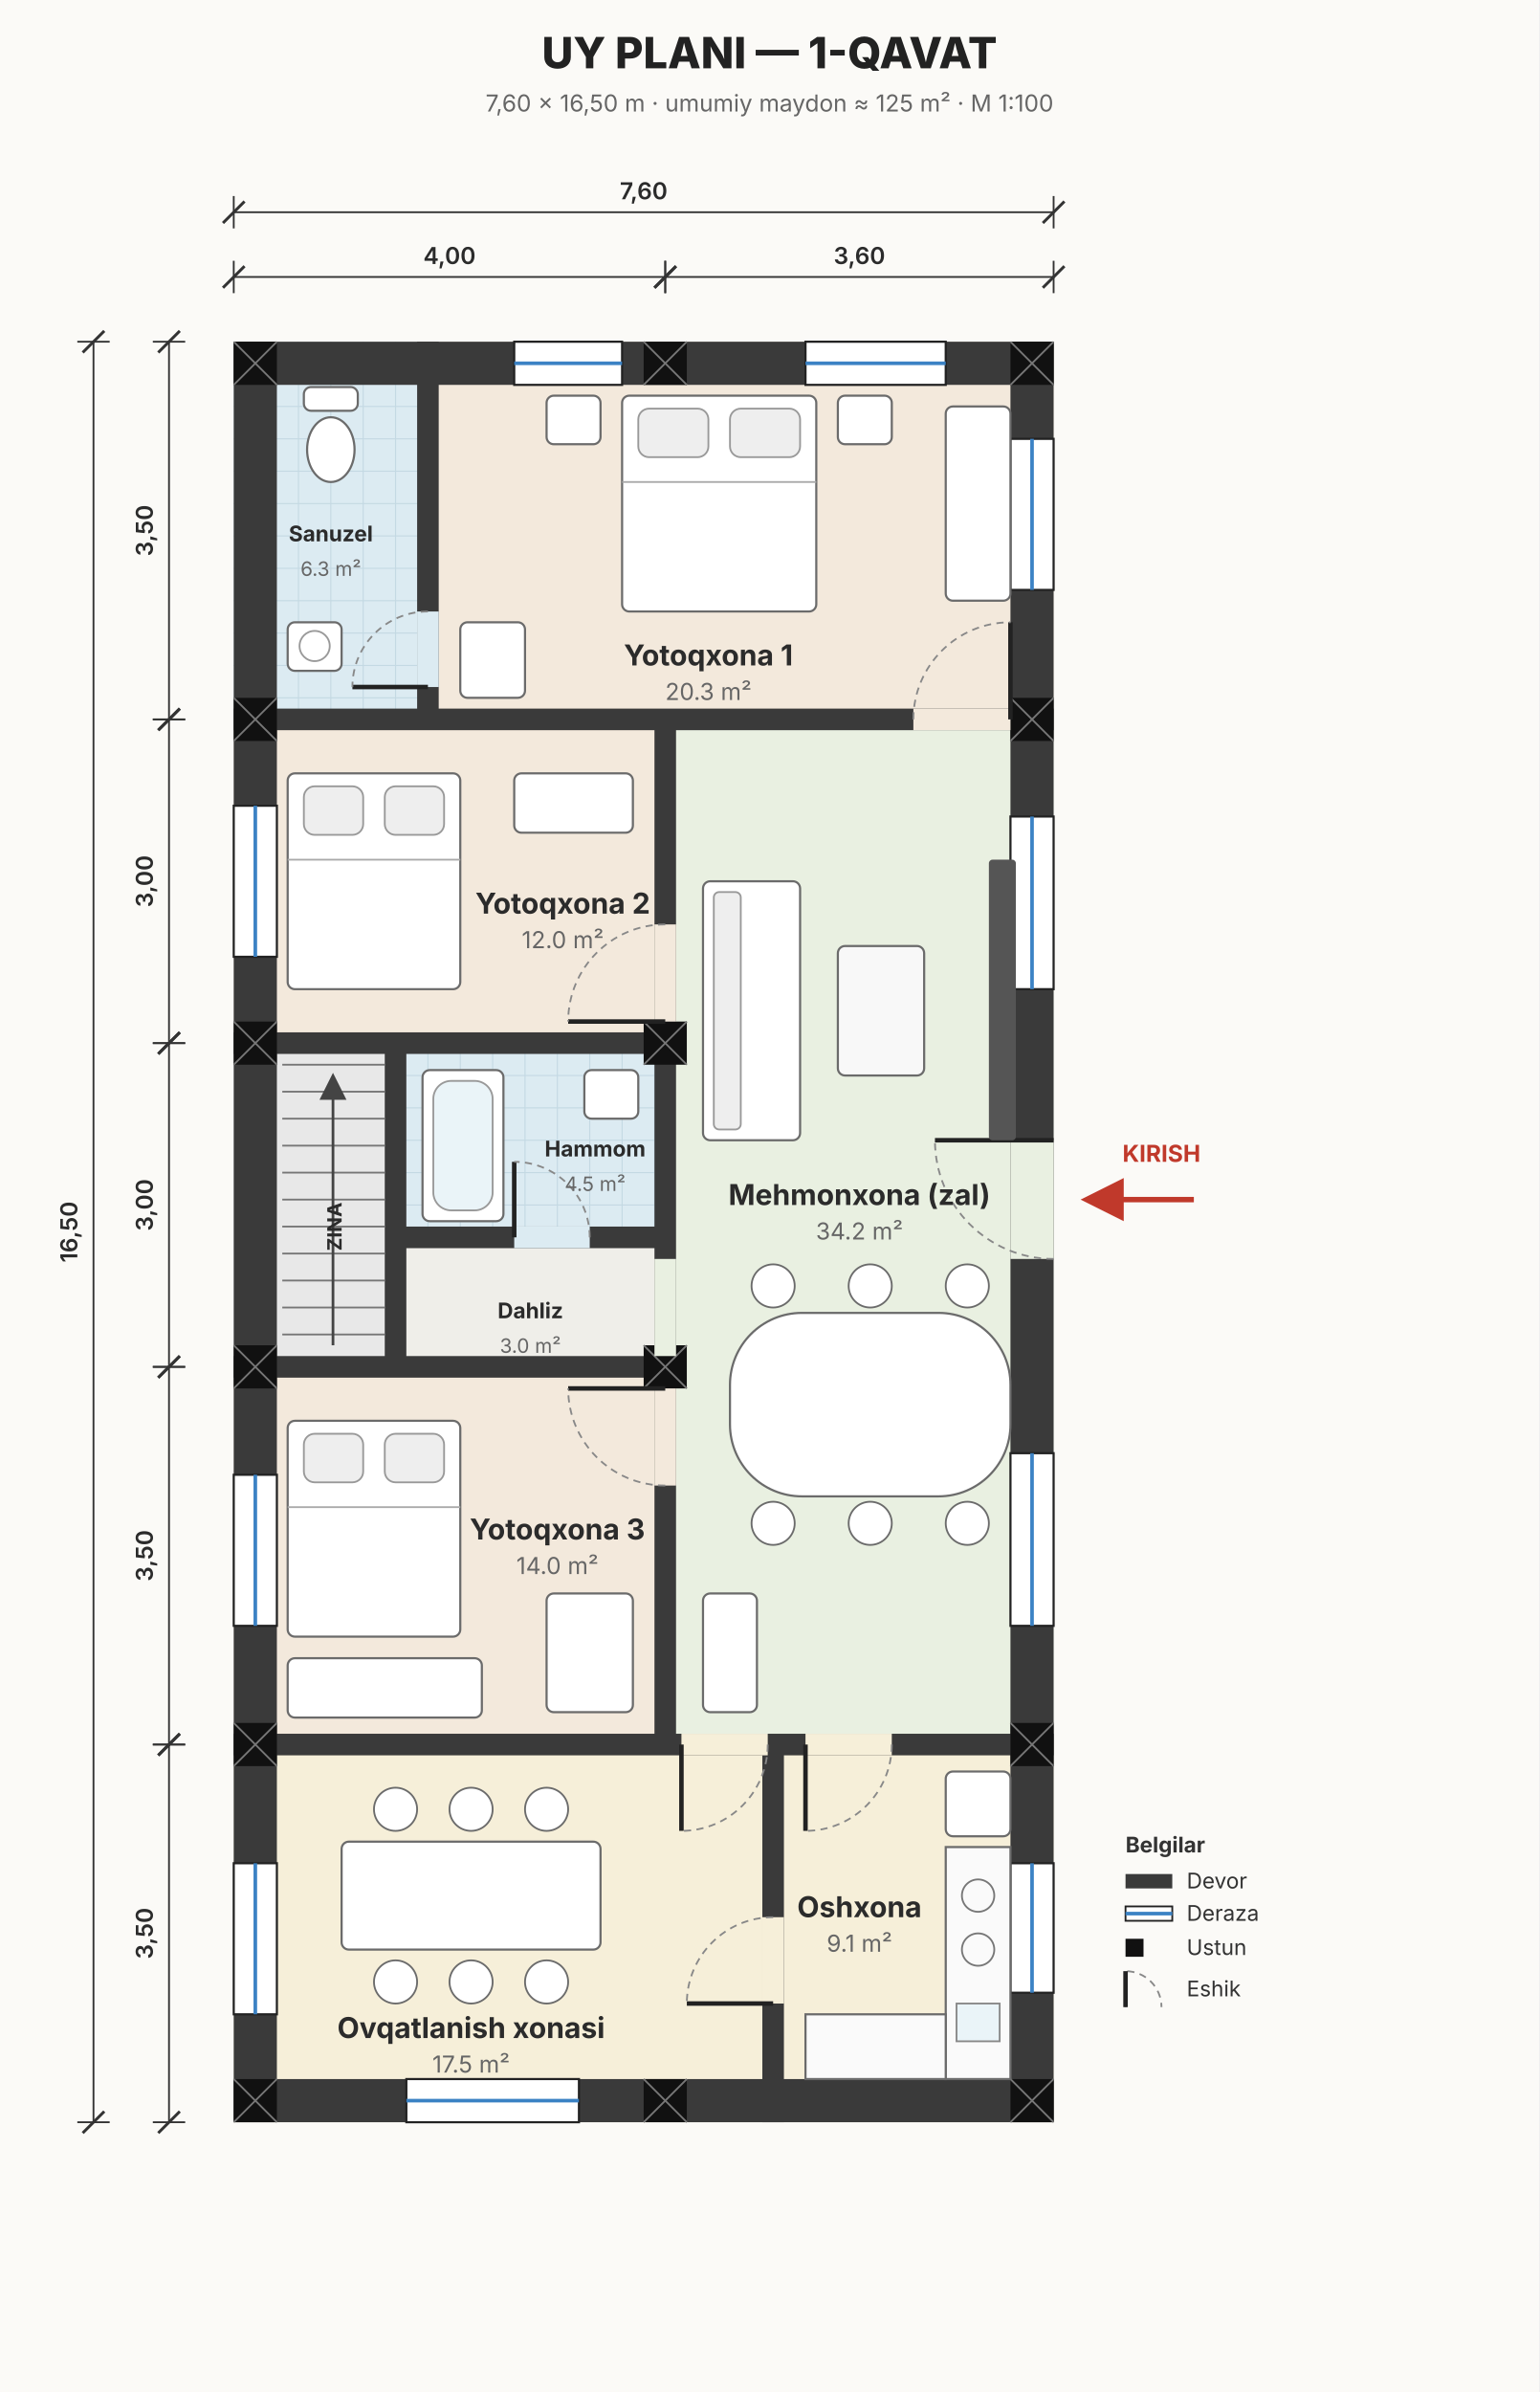
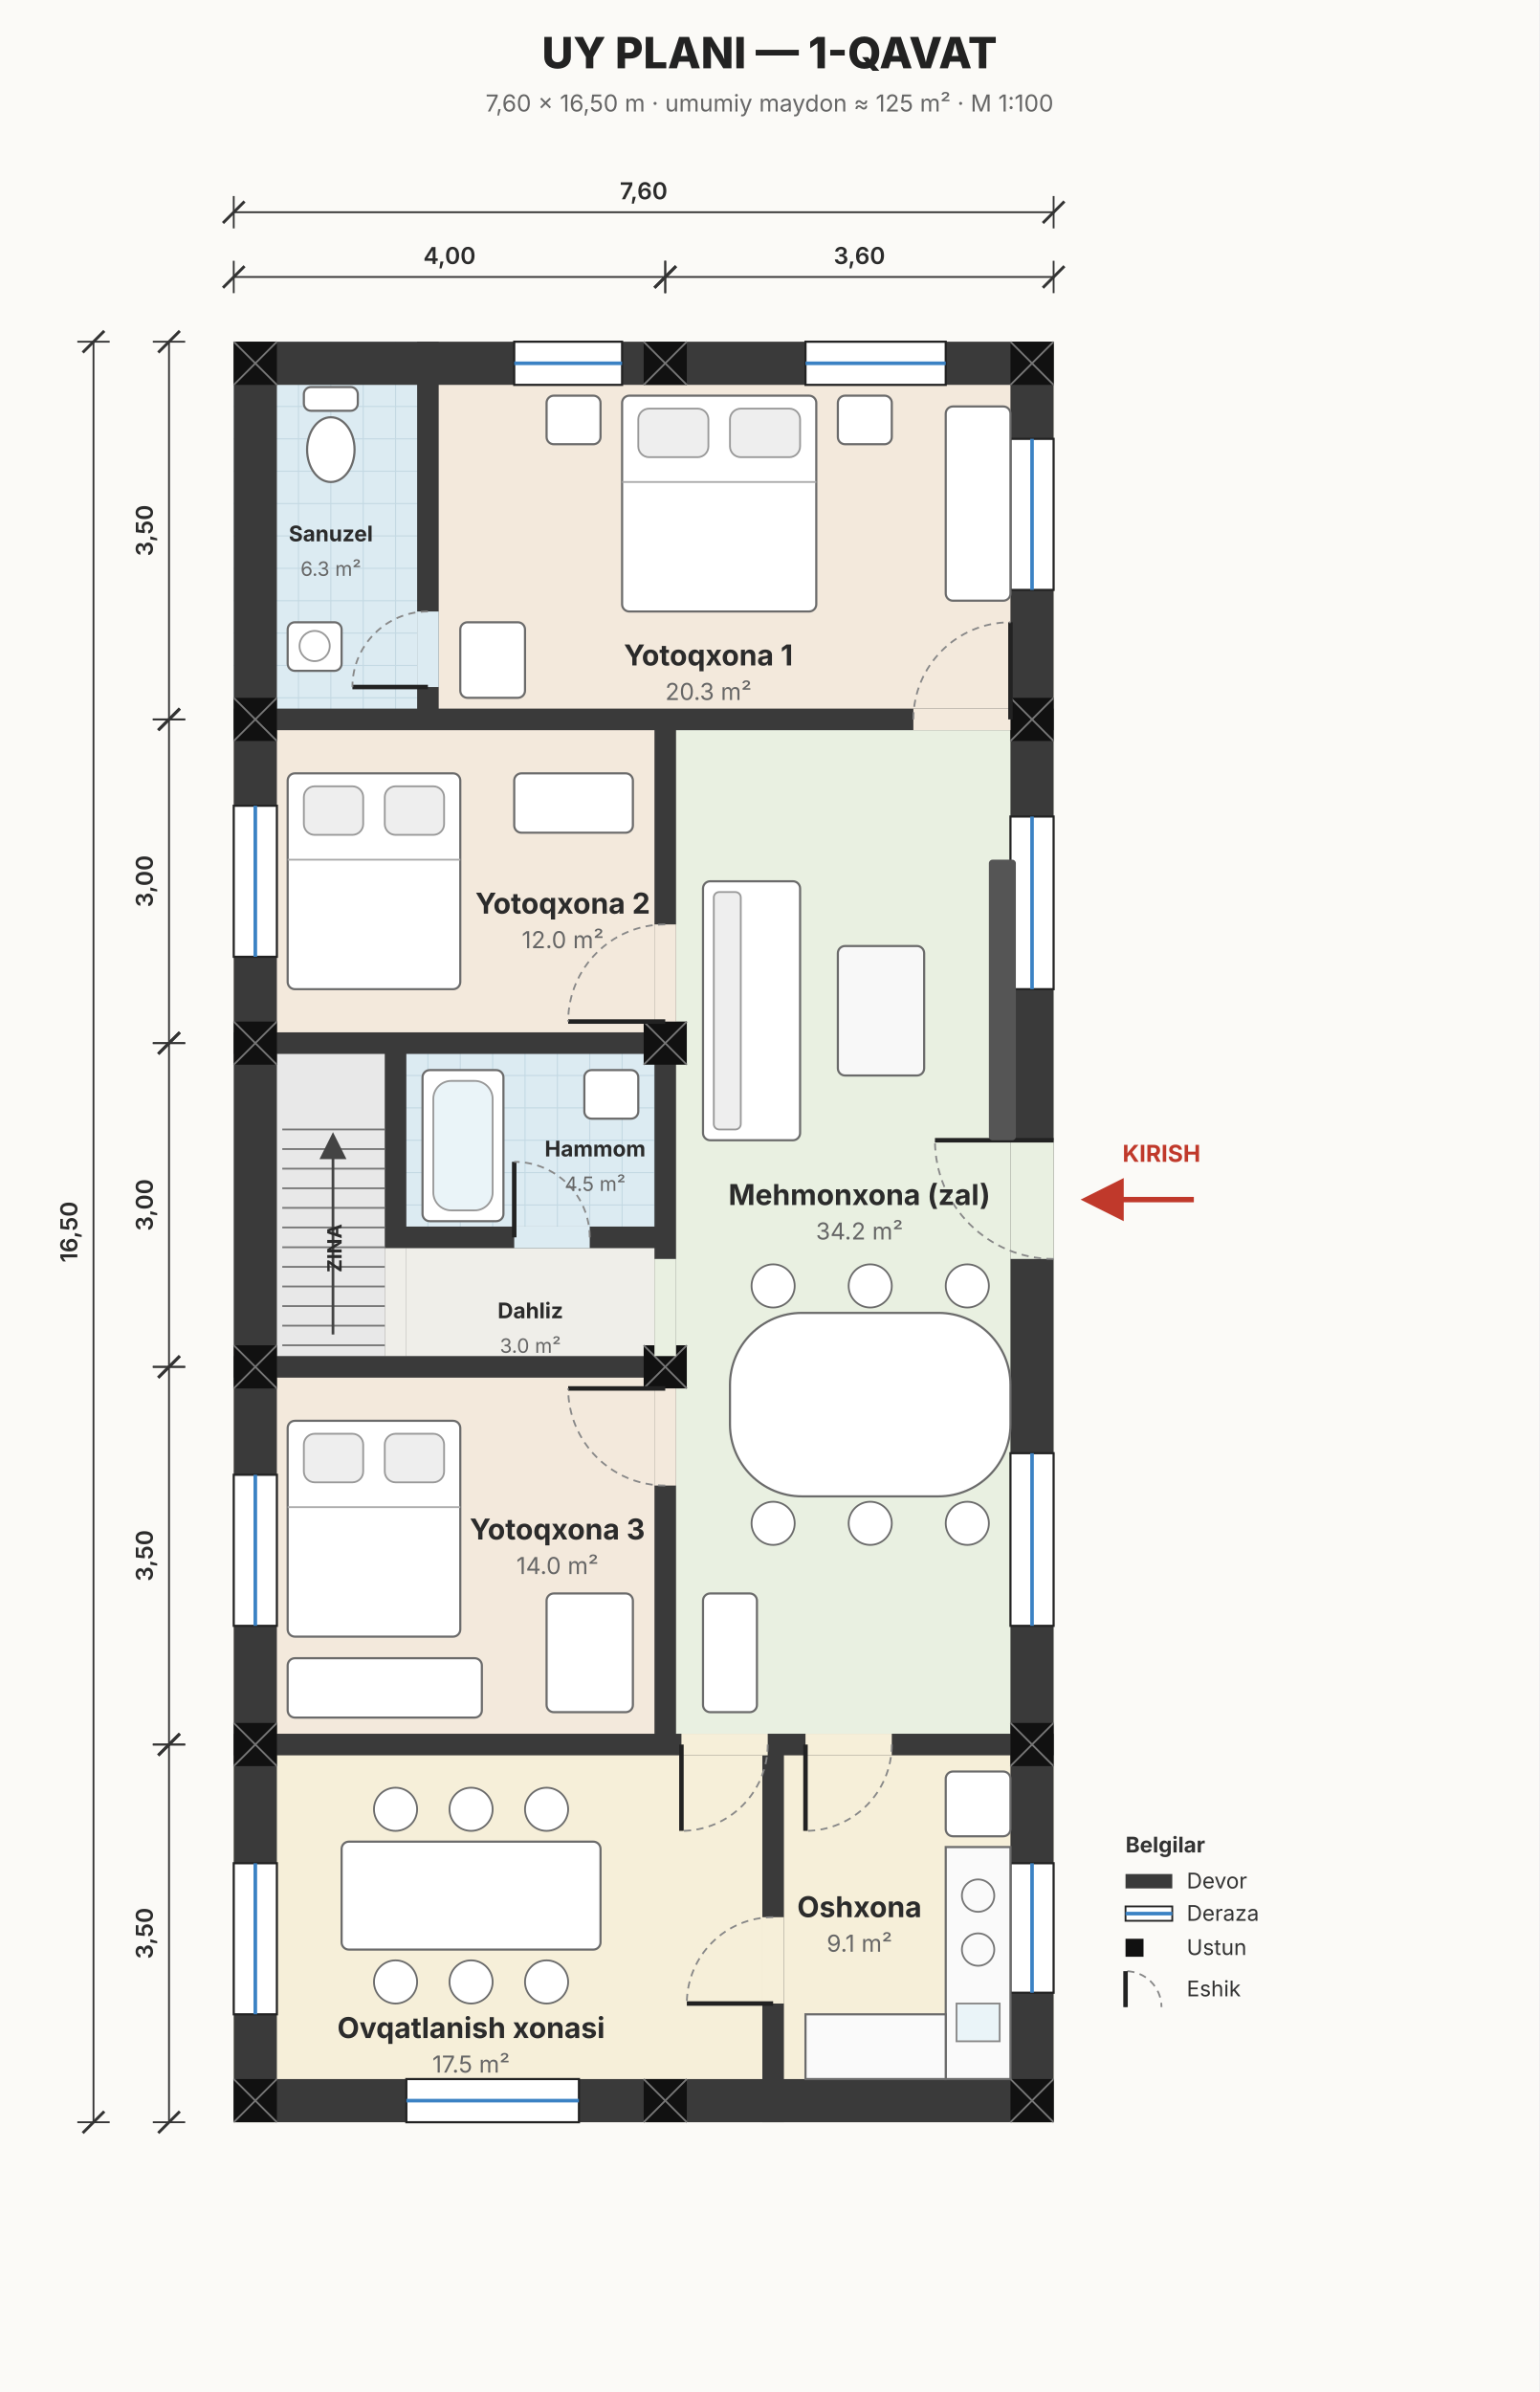
<svg xmlns="http://www.w3.org/2000/svg" width="856" height="1330" viewBox="0 0 856 1330" font-family="Inter, Segoe UI, Arial, sans-serif">
  <defs>
    <marker id="arr" markerWidth="10" markerHeight="10" refX="5" refY="5" orient="auto">
      <path d="M0,0 L10,5 L0,10 z" fill="#444" />
    </marker>
    <marker id="arrR" markerWidth="8" markerHeight="8" refX="4" refY="4" orient="auto">
      <path d="M0,0 L8,4 L0,8 z" fill="#c0392b" />
    </marker>
  </defs>
  <rect width="100%" height="100%" fill="#fbfaf7" />
  <text x="428" y="38" font-size="24" font-weight="800" text-anchor="middle" fill="#222">UY PLANI — 1-QAVAT</text>
  <text x="428" y="62" font-size="13" text-anchor="middle" fill="#666">7,60 × 16,50 m · umumiy maydon ≈ 125 m² · M 1:100</text>
  <g transform="translate(0,60)">
    <rect x="238.0" y="130.0" width="348.0" height="210.0" fill="#f3e9dc" />
    <rect x="130.0" y="130.0" width="108.0" height="210.0" fill="#dcebf2" />
    <rect x="130.0" y="340.0" width="240.0" height="180.0" fill="#f3e9dc" />
    <rect x="130.0" y="520.0" width="90.0" height="180.0" fill="#e8e8e8" />
    <rect x="220.0" y="520.0" width="150.0" height="108.0" fill="#dcebf2" />
    <rect x="220.0" y="628.0" width="150.0" height="72.0" fill="#efeee9" />
    <rect x="130.0" y="700.0" width="240.0" height="210.0" fill="#f3e9dc" />
    <rect x="370.0" y="340.0" width="216.0" height="570.0" fill="#e9f0e1" />
    <rect x="130.0" y="910.0" width="300.0" height="210.0" fill="#f6efd9" />
    <rect x="430.0" y="910.0" width="156.0" height="210.0" fill="#f6efd9" />
    <line x1="148.0" y1="130.0" x2="148.0" y2="340.0" stroke="#c4d9e3" stroke-width="0.6" />
    <line x1="166.0" y1="130.0" x2="166.0" y2="340.0" stroke="#c4d9e3" stroke-width="0.6" />
    <line x1="184.0" y1="130.0" x2="184.0" y2="340.0" stroke="#c4d9e3" stroke-width="0.6" />
    <line x1="202.0" y1="130.0" x2="202.0" y2="340.0" stroke="#c4d9e3" stroke-width="0.6" />
    <line x1="220.0" y1="130.0" x2="220.0" y2="340.0" stroke="#c4d9e3" stroke-width="0.6" />
    <line x1="130.0" y1="148.0" x2="238.0" y2="148.0" stroke="#c4d9e3" stroke-width="0.6" />
    <line x1="130.0" y1="166.0" x2="238.0" y2="166.0" stroke="#c4d9e3" stroke-width="0.6" />
    <line x1="130.0" y1="184.0" x2="238.0" y2="184.0" stroke="#c4d9e3" stroke-width="0.6" />
    <line x1="130.0" y1="202.0" x2="238.0" y2="202.0" stroke="#c4d9e3" stroke-width="0.6" />
    <line x1="130.0" y1="220.0" x2="238.0" y2="220.0" stroke="#c4d9e3" stroke-width="0.6" />
    <line x1="130.0" y1="238.0" x2="238.0" y2="238.0" stroke="#c4d9e3" stroke-width="0.6" />
    <line x1="130.0" y1="256.0" x2="238.0" y2="256.0" stroke="#c4d9e3" stroke-width="0.6" />
    <line x1="130.0" y1="274.0" x2="238.0" y2="274.0" stroke="#c4d9e3" stroke-width="0.6" />
    <line x1="130.0" y1="292.0" x2="238.0" y2="292.0" stroke="#c4d9e3" stroke-width="0.6" />
    <line x1="130.0" y1="310.0" x2="238.0" y2="310.0" stroke="#c4d9e3" stroke-width="0.6" />
    <line x1="130.0" y1="328.0" x2="238.0" y2="328.0" stroke="#c4d9e3" stroke-width="0.6" />
    <line x1="238.0" y1="520.0" x2="238.0" y2="628.0" stroke="#c4d9e3" stroke-width="0.6" />
    <line x1="256.0" y1="520.0" x2="256.0" y2="628.0" stroke="#c4d9e3" stroke-width="0.6" />
    <line x1="274.0" y1="520.0" x2="274.0" y2="628.0" stroke="#c4d9e3" stroke-width="0.6" />
    <line x1="292.0" y1="520.0" x2="292.0" y2="628.0" stroke="#c4d9e3" stroke-width="0.6" />
    <line x1="310.0" y1="520.0" x2="310.0" y2="628.0" stroke="#c4d9e3" stroke-width="0.6" />
    <line x1="328.0" y1="520.0" x2="328.0" y2="628.0" stroke="#c4d9e3" stroke-width="0.6" />
    <line x1="346.0" y1="520.0" x2="346.0" y2="628.0" stroke="#c4d9e3" stroke-width="0.6" />
    <line x1="364.0" y1="520.0" x2="364.0" y2="628.0" stroke="#c4d9e3" stroke-width="0.6" />
    <line x1="220.0" y1="538.0" x2="370.0" y2="538.0" stroke="#c4d9e3" stroke-width="0.6" />
    <line x1="220.0" y1="556.0" x2="370.0" y2="556.0" stroke="#c4d9e3" stroke-width="0.6" />
    <line x1="220.0" y1="574.0" x2="370.0" y2="574.0" stroke="#c4d9e3" stroke-width="0.6" />
    <line x1="220.0" y1="592.0" x2="370.0" y2="592.0" stroke="#c4d9e3" stroke-width="0.6" />
    <line x1="220.0" y1="610.0" x2="370.0" y2="610.0" stroke="#c4d9e3" stroke-width="0.6" />
    <line x1="220.0" y1="628.0" x2="370.0" y2="628.0" stroke="#c4d9e3" stroke-width="0.6" />
    <rect x="130.0" y="130.0" width="456.0" height="24.0" fill="#3a3a3a" />
    <rect x="130.0" y="1096.0" width="456.0" height="24.0" fill="#3a3a3a" />
    <rect x="130.0" y="130.0" width="24.0" height="990.0" fill="#3a3a3a" />
    <rect x="562.0" y="130.0" width="24.0" height="990.0" fill="#3a3a3a" />
    <rect x="130.0" y="334.0" width="456.0" height="12.0" fill="#3a3a3a" />
    <rect x="130.0" y="514.0" width="240.0" height="12.0" fill="#3a3a3a" />
    <rect x="220.0" y="622.0" width="150.0" height="12.0" fill="#3a3a3a" />
    <rect x="130.0" y="694.0" width="240.0" height="12.0" fill="#3a3a3a" />
    <rect x="130.0" y="904.0" width="456.0" height="12.0" fill="#3a3a3a" />
    <rect x="232.0" y="130.0" width="12.0" height="210.0" fill="#3a3a3a" />
    <rect x="364.0" y="340.0" width="12.0" height="570.0" fill="#3a3a3a" />
    <rect x="214.0" y="520.0" width="12.0" height="180.0" fill="#3a3a3a" />
    <rect x="424.0" y="910.0" width="12.0" height="210.0" fill="#3a3a3a" />
    <rect x="130.0" y="130.0" width="24.0" height="24.0" fill="#111" />
    <line x1="130.0" y1="130.0" x2="154.0" y2="154.0" stroke="#777" stroke-width="1" />
    <line x1="154.0" y1="130.0" x2="130.0" y2="154.0" stroke="#777" stroke-width="1" />
    <rect x="358.0" y="130.0" width="24.0" height="24.0" fill="#111" />
    <line x1="358.0" y1="130.0" x2="382.0" y2="154.0" stroke="#777" stroke-width="1" />
    <line x1="382.0" y1="130.0" x2="358.0" y2="154.0" stroke="#777" stroke-width="1" />
    <rect x="562.0" y="130.0" width="24.0" height="24.0" fill="#111" />
    <line x1="562.0" y1="130.0" x2="586.0" y2="154.0" stroke="#777" stroke-width="1" />
    <line x1="586.0" y1="130.0" x2="562.0" y2="154.0" stroke="#777" stroke-width="1" />
    <rect x="130.0" y="328.0" width="24.0" height="24.0" fill="#111" />
    <line x1="130.0" y1="328.0" x2="154.0" y2="352.0" stroke="#777" stroke-width="1" />
    <line x1="154.0" y1="328.0" x2="130.0" y2="352.0" stroke="#777" stroke-width="1" />
    <rect x="562.0" y="328.0" width="24.0" height="24.0" fill="#111" />
    <line x1="562.0" y1="328.0" x2="586.0" y2="352.0" stroke="#777" stroke-width="1" />
    <line x1="586.0" y1="328.0" x2="562.0" y2="352.0" stroke="#777" stroke-width="1" />
    <rect x="130.0" y="508.0" width="24.0" height="24.0" fill="#111" />
    <line x1="130.0" y1="508.0" x2="154.0" y2="532.0" stroke="#777" stroke-width="1" />
    <line x1="154.0" y1="508.0" x2="130.0" y2="532.0" stroke="#777" stroke-width="1" />
    <rect x="358.0" y="508.0" width="24.0" height="24.0" fill="#111" />
    <line x1="358.0" y1="508.0" x2="382.0" y2="532.0" stroke="#777" stroke-width="1" />
    <line x1="382.0" y1="508.0" x2="358.0" y2="532.0" stroke="#777" stroke-width="1" />
    <rect x="130.0" y="688.0" width="24.0" height="24.0" fill="#111" />
    <line x1="130.0" y1="688.0" x2="154.0" y2="712.0" stroke="#777" stroke-width="1" />
    <line x1="154.0" y1="688.0" x2="130.0" y2="712.0" stroke="#777" stroke-width="1" />
    <rect x="358.0" y="688.0" width="24.0" height="24.0" fill="#111" />
    <line x1="358.0" y1="688.0" x2="382.0" y2="712.0" stroke="#777" stroke-width="1" />
    <line x1="382.0" y1="688.0" x2="358.0" y2="712.0" stroke="#777" stroke-width="1" />
    <rect x="130.0" y="898.0" width="24.0" height="24.0" fill="#111" />
    <line x1="130.0" y1="898.0" x2="154.0" y2="922.0" stroke="#777" stroke-width="1" />
    <line x1="154.0" y1="898.0" x2="130.0" y2="922.0" stroke="#777" stroke-width="1" />
    <rect x="562.0" y="898.0" width="24.0" height="24.0" fill="#111" />
    <line x1="562.0" y1="898.0" x2="586.0" y2="922.0" stroke="#777" stroke-width="1" />
    <line x1="586.0" y1="898.0" x2="562.0" y2="922.0" stroke="#777" stroke-width="1" />
    <rect x="130.0" y="1096.0" width="24.0" height="24.0" fill="#111" />
    <line x1="130.0" y1="1096.0" x2="154.0" y2="1120.0" stroke="#777" stroke-width="1" />
    <line x1="154.0" y1="1096.0" x2="130.0" y2="1120.0" stroke="#777" stroke-width="1" />
    <rect x="358.0" y="1096.0" width="24.0" height="24.0" fill="#111" />
    <line x1="358.0" y1="1096.0" x2="382.0" y2="1120.0" stroke="#777" stroke-width="1" />
    <line x1="382.0" y1="1096.0" x2="358.0" y2="1120.0" stroke="#777" stroke-width="1" />
    <rect x="562.0" y="1096.0" width="24.0" height="24.0" fill="#111" />
    <line x1="562.0" y1="1096.0" x2="586.0" y2="1120.0" stroke="#777" stroke-width="1" />
    <line x1="586.0" y1="1096.0" x2="562.0" y2="1120.0" stroke="#777" stroke-width="1" />
    <rect x="508.0" y="334.0" width="54.0" height="12.0" fill="#f3e9dc" />
    <line x1="562.0" y1="340.0" x2="562.0" y2="286.0" stroke="#222" stroke-width="2.5" />
    <path d="M508.0,340.0 A54.0,54.0 0 0 1 562.0,286.0" fill="none" stroke="#888" stroke-width="1" stroke-dasharray="4 3" />
    <rect x="232.0" y="280.0" width="12.0" height="42.0" fill="#dcebf2" />
    <line x1="238.0" y1="322.0" x2="196.0" y2="322.0" stroke="#222" stroke-width="2.5" />
    <path d="M238.0,280.0 A42.0,42.0 0 0 0 196.0,322.0" fill="none" stroke="#888" stroke-width="1" stroke-dasharray="4 3" />
    <rect x="364.0" y="454.0" width="12.0" height="54.0" fill="#f3e9dc" />
    <line x1="370.0" y1="508.0" x2="316.0" y2="508.0" stroke="#222" stroke-width="2.5" />
    <path d="M370.0,454.0 A54.0,54.0 0 0 0 316.0,508.0" fill="none" stroke="#888" stroke-width="1" stroke-dasharray="4 3" />
    <rect x="286.0" y="622.0" width="42.0" height="12.0" fill="#dcebf2" />
    <line x1="286.0" y1="628.0" x2="286.0" y2="586.0" stroke="#222" stroke-width="2.5" />
    <path d="M328.0,628.0 A42.0,42.0 0 0 0 286.0,586.0" fill="none" stroke="#888" stroke-width="1" stroke-dasharray="4 3" />
    <rect x="364.0" y="712.0" width="12.0" height="54.0" fill="#f3e9dc" />
    <line x1="370.0" y1="712.0" x2="316.0" y2="712.0" stroke="#222" stroke-width="2.5" />
    <path d="M370.0,766.0 A54.0,54.0 0 0 1 316.0,712.0" fill="none" stroke="#888" stroke-width="1" stroke-dasharray="4 3" />
    <rect x="379.0" y="904.0" width="48.0" height="12.0" fill="#f6efd9" />
    <line x1="379.0" y1="910.0" x2="379.0" y2="958.0" stroke="#222" stroke-width="2.5" />
    <path d="M427.0,910.0 A48.0,48.0 0 0 1 379.0,958.0" fill="none" stroke="#888" stroke-width="1" stroke-dasharray="4 3" />
    <rect x="448.0" y="904.0" width="48.0" height="12.0" fill="#f6efd9" />
    <line x1="448.0" y1="910.0" x2="448.0" y2="958.0" stroke="#222" stroke-width="2.5" />
    <path d="M496.0,910.0 A48.0,48.0 0 0 1 448.0,958.0" fill="none" stroke="#888" stroke-width="1" stroke-dasharray="4 3" />
    <rect x="424.0" y="1006.0" width="12.0" height="48.0" fill="#f6efd9" />
    <line x1="430.0" y1="1054.0" x2="382.0" y2="1054.0" stroke="#222" stroke-width="2.5" />
    <path d="M430.0,1006.0 A48.0,48.0 0 0 0 382.0,1054.0" fill="none" stroke="#888" stroke-width="1" stroke-dasharray="4 3" />
    <rect x="364.0" y="640.0" width="12.0" height="54.0" fill="#e9f0e1" />
+     <rect x="214.0" y="634.0" width="12.0" height="60.0" fill="#efeee9" />
    <rect x="562.0" y="574.0" width="24.0" height="66.0" fill="#e9f0e1" />
    <line x1="586.0" y1="574.0" x2="520.0" y2="574.0" stroke="#222" stroke-width="2.5" />
    <path d="M586.0,640.0 A66.0,66.0 0 0 1 520.0,574.0" fill="none" stroke="#888" stroke-width="1" stroke-dasharray="4 3" />
    <rect x="286.0" y="130.0" width="60.0" height="24.0" fill="#ffffff" stroke="#222" stroke-width="1.2" />
    <line x1="286.0" y1="142.0" x2="346.0" y2="142.0" stroke="#3b82c4" stroke-width="2" />
    <rect x="448.0" y="130.0" width="78.0" height="24.0" fill="#ffffff" stroke="#222" stroke-width="1.2" />
    <line x1="448.0" y1="142.0" x2="526.0" y2="142.0" stroke="#3b82c4" stroke-width="2" />
    <rect x="562.0" y="184.0" width="24.0" height="84.0" fill="#ffffff" stroke="#222" stroke-width="1.2" />
    <line x1="574.0" y1="184.0" x2="574.0" y2="268.0" stroke="#3b82c4" stroke-width="2" />
    <rect x="130.0" y="388.0" width="24.0" height="84.0" fill="#ffffff" stroke="#222" stroke-width="1.2" />
    <line x1="142.0" y1="388.0" x2="142.0" y2="472.0" stroke="#3b82c4" stroke-width="2" />
    <rect x="562.0" y="394.0" width="24.0" height="96.0" fill="#ffffff" stroke="#222" stroke-width="1.2" />
    <line x1="574.0" y1="394.0" x2="574.0" y2="490.0" stroke="#3b82c4" stroke-width="2" />
    <rect x="562.0" y="748.0" width="24.0" height="96.0" fill="#ffffff" stroke="#222" stroke-width="1.2" />
    <line x1="574.0" y1="748.0" x2="574.0" y2="844.0" stroke="#3b82c4" stroke-width="2" />
    <rect x="130.0" y="760.0" width="24.0" height="84.0" fill="#ffffff" stroke="#222" stroke-width="1.2" />
    <line x1="142.0" y1="760.0" x2="142.0" y2="844.0" stroke="#3b82c4" stroke-width="2" />
    <rect x="130.0" y="976.0" width="24.0" height="84.0" fill="#ffffff" stroke="#222" stroke-width="1.2" />
    <line x1="142.0" y1="976.0" x2="142.0" y2="1060.0" stroke="#3b82c4" stroke-width="2" />
    <rect x="562.0" y="976.0" width="24.0" height="72.0" fill="#ffffff" stroke="#222" stroke-width="1.2" />
    <line x1="574.0" y1="976.0" x2="574.0" y2="1048.0" stroke="#3b82c4" stroke-width="2" />
    <rect x="226.0" y="1096.0" width="96.0" height="24.0" fill="#ffffff" stroke="#222" stroke-width="1.2" />
    <line x1="226.0" y1="1108.0" x2="322.0" y2="1108.0" stroke="#3b82c4" stroke-width="2" />
    <rect x="346.0" y="160.0" width="108.0" height="120.0" fill="#ffffff" stroke="#6b6b6b" stroke-width="1.2" rx="4" />
    <rect x="355.0" y="167.2" width="39.0" height="27.0" fill="#eee" stroke="#999" stroke-width="1" rx="6" />
    <rect x="406.0" y="167.2" width="39.0" height="27.0" fill="#eee" stroke="#999" stroke-width="1" rx="6" />
    <line x1="346.0" y1="208.0" x2="454.0" y2="208.0" stroke="#aaa" stroke-width="1" />
    <rect x="304.0" y="160.0" width="30.0" height="27.0" fill="#ffffff" stroke="#6b6b6b" stroke-width="1.2" rx="4" />
    <rect x="466.0" y="160.0" width="30.0" height="27.0" fill="#ffffff" stroke="#6b6b6b" stroke-width="1.2" rx="4" />
    <rect x="256.0" y="286.0" width="36.0" height="42.0" fill="#ffffff" stroke="#6b6b6b" stroke-width="1.2" rx="4" />
    <rect x="526.0" y="166.0" width="36.0" height="108.0" fill="#ffffff" stroke="#6b6b6b" stroke-width="1.2" rx="4" />
    <ellipse cx="184.0" cy="190.0" rx="13.2" ry="18.0" fill="#fff" stroke="#6b6b6b" stroke-width="1.2" />
    <rect x="169.0" y="155.2" width="30.0" height="13.2" fill="#ffffff" stroke="#6b6b6b" stroke-width="1.2" rx="4" />
    <rect x="160.0" y="286.0" width="30.0" height="27.0" fill="#ffffff" stroke="#6b6b6b" stroke-width="1.2" rx="4" />
    <circle cx="175.0" cy="299.2" r="8.4" fill="none" stroke="#999" />
    <rect x="160.0" y="370.0" width="96.0" height="120.0" fill="#ffffff" stroke="#6b6b6b" stroke-width="1.2" rx="4" />
    <rect x="169.0" y="377.2" width="33.0" height="27.0" fill="#eee" stroke="#999" stroke-width="1" rx="6" />
    <rect x="214.0" y="377.2" width="33.0" height="27.0" fill="#eee" stroke="#999" stroke-width="1" rx="6" />
    <line x1="160.0" y1="418.0" x2="256.0" y2="418.0" stroke="#aaa" stroke-width="1" />
    <rect x="286.0" y="370.0" width="66.0" height="33.0" fill="#ffffff" stroke="#6b6b6b" stroke-width="1.2" rx="4" />
-     <line x1="157.0" y1="532.0" x2="214.0" y2="532.0" stroke="#777" stroke-width="1" />
-     <line x1="157.0" y1="547.0" x2="214.0" y2="547.0" stroke="#777" stroke-width="1" />
-     <line x1="157.0" y1="562.0" x2="214.0" y2="562.0" stroke="#777" stroke-width="1" />
-     <line x1="157.0" y1="577.0" x2="214.0" y2="577.0" stroke="#777" stroke-width="1" />
-     <line x1="157.0" y1="592.0" x2="214.0" y2="592.0" stroke="#777" stroke-width="1" />
-     <line x1="157.0" y1="607.0" x2="214.0" y2="607.0" stroke="#777" stroke-width="1" />
-     <line x1="157.0" y1="622.0" x2="214.0" y2="622.0" stroke="#777" stroke-width="1" />
-     <line x1="157.0" y1="637.0" x2="214.0" y2="637.0" stroke="#777" stroke-width="1" />
-     <line x1="157.0" y1="652.0" x2="214.0" y2="652.0" stroke="#777" stroke-width="1" />
-     <line x1="157.0" y1="667.0" x2="214.0" y2="667.0" stroke="#777" stroke-width="1" />
-     <line x1="157.0" y1="682.0" x2="214.0" y2="682.0" stroke="#777" stroke-width="1" />
-     <path d="M185.2,688.0 L185.2,544.0" stroke="#444" stroke-width="1.5" marker-end="url(#arr)" />
+     <line x1="157.0" y1="568.0" x2="214.0" y2="568.0" stroke="#777" stroke-width="1" />
+     <line x1="157.0" y1="578.9" x2="214.0" y2="578.9" stroke="#777" stroke-width="1" />
+     <line x1="157.0" y1="589.8" x2="214.0" y2="589.8" stroke="#777" stroke-width="1" />
+     <line x1="157.0" y1="600.7" x2="214.0" y2="600.7" stroke="#777" stroke-width="1" />
+     <line x1="157.0" y1="611.6" x2="214.0" y2="611.6" stroke="#777" stroke-width="1" />
+     <line x1="157.0" y1="622.5" x2="214.0" y2="622.5" stroke="#777" stroke-width="1" />
+     <line x1="157.0" y1="633.5" x2="214.0" y2="633.5" stroke="#777" stroke-width="1" />
+     <line x1="157.0" y1="644.4" x2="214.0" y2="644.4" stroke="#777" stroke-width="1" />
+     <line x1="157.0" y1="655.3" x2="214.0" y2="655.3" stroke="#777" stroke-width="1" />
+     <line x1="157.0" y1="666.2" x2="214.0" y2="666.2" stroke="#777" stroke-width="1" />
+     <line x1="157.0" y1="677.1" x2="214.0" y2="677.1" stroke="#777" stroke-width="1" />
+     <line x1="157.0" y1="688.0" x2="214.0" y2="688.0" stroke="#777" stroke-width="1" />
+     <path d="M185.2,682.0 L185.2,577.0" stroke="#444" stroke-width="1.5" marker-end="url(#arr)" />
    <rect x="235.0" y="535.0" width="45.0" height="84.0" fill="#ffffff" stroke="#6b6b6b" stroke-width="1.2" rx="4" />
    <rect x="241.0" y="541.0" width="33.0" height="72.0" fill="#eaf4f8" stroke="#999" stroke-width="1" rx="10" />
    <rect x="325.0" y="535.0" width="30.0" height="27.0" fill="#ffffff" stroke="#6b6b6b" stroke-width="1.2" rx="4" />
    <rect x="160.0" y="730.0" width="96.0" height="120.0" fill="#ffffff" stroke="#6b6b6b" stroke-width="1.2" rx="4" />
    <rect x="169.0" y="737.2" width="33.0" height="27.0" fill="#eee" stroke="#999" stroke-width="1" rx="6" />
    <rect x="214.0" y="737.2" width="33.0" height="27.0" fill="#eee" stroke="#999" stroke-width="1" rx="6" />
    <line x1="160.0" y1="778.0" x2="256.0" y2="778.0" stroke="#aaa" stroke-width="1" />
    <rect x="160.0" y="862.0" width="108.0" height="33.0" fill="#ffffff" stroke="#6b6b6b" stroke-width="1.2" rx="4" />
    <rect x="304.0" y="826.0" width="48.0" height="66.0" fill="#ffffff" stroke="#6b6b6b" stroke-width="1.2" rx="4" />
    <rect x="391.0" y="430.0" width="54.0" height="144.0" fill="#ffffff" stroke="#6b6b6b" stroke-width="1.2" rx="4" />
    <rect x="397.0" y="436.0" width="15.0" height="132.0" fill="#eee" stroke="#999" stroke-width="1" rx="3" />
    <rect x="466.0" y="466.0" width="48.0" height="72.0" fill="#f8f8f8" stroke="#6b6b6b" stroke-width="1.2" rx="4" />
    <rect x="550.0" y="418.0" width="15.0" height="156.0" fill="#555" rx="2" />
    <rect x="406.0" y="670.0" width="156.0" height="102.0" fill="#fff" stroke="#6b6b6b" stroke-width="1.2" rx="40" />
    <circle cx="430.0" cy="655.0" r="12.0" fill="#fff" stroke="#6b6b6b" stroke-width="1" />
    <circle cx="430.0" cy="787.0" r="12.0" fill="#fff" stroke="#6b6b6b" stroke-width="1" />
    <circle cx="484.0" cy="655.0" r="12.0" fill="#fff" stroke="#6b6b6b" stroke-width="1" />
    <circle cx="484.0" cy="787.0" r="12.0" fill="#fff" stroke="#6b6b6b" stroke-width="1" />
    <circle cx="538.0" cy="655.0" r="12.0" fill="#fff" stroke="#6b6b6b" stroke-width="1" />
    <circle cx="538.0" cy="787.0" r="12.0" fill="#fff" stroke="#6b6b6b" stroke-width="1" />
    <rect x="391.0" y="826.0" width="30.0" height="66.0" fill="#ffffff" stroke="#6b6b6b" stroke-width="1.2" rx="4" />
    <rect x="190.0" y="964.0" width="144.0" height="60.0" fill="#ffffff" stroke="#6b6b6b" stroke-width="1.2" rx="4" />
    <circle cx="220.0" cy="946.0" r="12.0" fill="#fff" stroke="#6b6b6b" stroke-width="1" />
    <circle cx="220.0" cy="1042.0" r="12.0" fill="#fff" stroke="#6b6b6b" stroke-width="1" />
    <circle cx="262.0" cy="946.0" r="12.0" fill="#fff" stroke="#6b6b6b" stroke-width="1" />
    <circle cx="262.0" cy="1042.0" r="12.0" fill="#fff" stroke="#6b6b6b" stroke-width="1" />
    <circle cx="304.0" cy="946.0" r="12.0" fill="#fff" stroke="#6b6b6b" stroke-width="1" />
    <circle cx="304.0" cy="1042.0" r="12.0" fill="#fff" stroke="#6b6b6b" stroke-width="1" />
    <rect x="526.0" y="967.0" width="36.0" height="129.0" fill="#fafafa" stroke="#6b6b6b" stroke-width="1.2" />
    <rect x="448.0" y="1060.0" width="78.0" height="36.0" fill="#fafafa" stroke="#6b6b6b" stroke-width="1.2" />
    <circle cx="544.0" cy="994.0" r="9.0" fill="none" stroke="#777" />
    <circle cx="544.0" cy="1024.0" r="9.0" fill="none" stroke="#777" />
    <rect x="532.0" y="1054.0" width="24.0" height="21.0" fill="#eaf4f8" stroke="#888" stroke-width="1" />
    <rect x="526.0" y="925.0" width="36.0" height="36.0" fill="#ffffff" stroke="#6b6b6b" stroke-width="1.2" rx="4" />
    <text x="394.0" y="310.0" font-size="16" font-weight="700" fill="#2b2b2b" text-anchor="middle">Yotoqxona 1</text>
    <text x="394.0" y="329.2" font-size="13" font-weight="400" fill="#666" text-anchor="middle">20.3 m²</text>
    <text x="184.0" y="241.0" font-size="12" font-weight="700" fill="#2b2b2b" text-anchor="middle">Sanuzel</text>
    <text x="184.0" y="260.2" font-size="11" font-weight="400" fill="#666" text-anchor="middle">6.3 m²</text>
    <text x="313.0" y="448.0" font-size="16" font-weight="700" fill="#2b2b2b" text-anchor="middle">Yotoqxona 2</text>
    <text x="313.0" y="467.2" font-size="13" font-weight="400" fill="#666" text-anchor="middle">12.0 m²</text>
    <text x="331.0" y="583.0" font-size="12" font-weight="700" fill="#2b2b2b" text-anchor="middle">Hammom</text>
    <text x="331.0" y="602.2" font-size="11" font-weight="400" fill="#666" text-anchor="middle">4.5 m²</text>
    <text x="295.0" y="673.0" font-size="12" font-weight="700" fill="#2b2b2b" text-anchor="middle">Dahliz</text>
    <text x="295.0" y="692.2" font-size="11" font-weight="400" fill="#666" text-anchor="middle">3.0 m²</text>
    <text x="310.0" y="796.0" font-size="16" font-weight="700" fill="#2b2b2b" text-anchor="middle">Yotoqxona 3</text>
    <text x="310.0" y="815.2" font-size="13" font-weight="400" fill="#666" text-anchor="middle">14.0 m²</text>
    <text x="478.0" y="610.0" font-size="16" font-weight="700" fill="#2b2b2b" text-anchor="middle">Mehmonxona (zal)</text>
    <text x="478.0" y="629.2" font-size="13" font-weight="400" fill="#666" text-anchor="middle">34.2 m²</text>
    <text x="262.0" y="1073.2" font-size="16" font-weight="700" fill="#2b2b2b" text-anchor="middle">Ovqatlanish xonasi</text>
    <text x="262.0" y="1092.4" font-size="13" font-weight="400" fill="#666" text-anchor="middle">17.5 m²</text>
    <text x="478.0" y="1006.0" font-size="16" font-weight="700" fill="#2b2b2b" text-anchor="middle">Oshxona</text>
    <text x="478.0" y="1025.2" font-size="13" font-weight="400" fill="#666" text-anchor="middle">9.1 m²</text>
-     <text x="190.0" y="622.0" font-size="11" font-weight="700" fill="#2b2b2b" text-anchor="middle" transform="rotate(-90 190.0 622.0)">ZINA</text>
+     <text x="190.0" y="634.0" font-size="11" font-weight="700" fill="#2b2b2b" text-anchor="middle" transform="rotate(-90 190.0 634.0)">ZINA</text>
    <path d="M664.0,607.0 L613.0,607.0" stroke="#c0392b" stroke-width="3" marker-end="url(#arrR)" />
    <text x="646.0" y="586.0" font-size="13" font-weight="700" fill="#c0392b" text-anchor="middle">KIRISH</text>
    <line x1="130.0" y1="94.0" x2="370.0" y2="94.0" stroke="#333" stroke-width="1" />
    <line x1="130.0" y1="85.0" x2="130.0" y2="103.0" stroke="#333" stroke-width="1" />
    <line x1="124.0" y1="100.0" x2="136.0" y2="88.0" stroke="#333" stroke-width="1.6" />
    <line x1="370.0" y1="85.0" x2="370.0" y2="103.0" stroke="#333" stroke-width="1" />
    <line x1="364.0" y1="100.0" x2="376.0" y2="88.0" stroke="#333" stroke-width="1.6" />
    <text x="250.0" y="86.8" font-size="13" font-weight="600" fill="#2b2b2b" text-anchor="middle">4,00</text>
    <line x1="370.0" y1="94.0" x2="586.0" y2="94.0" stroke="#333" stroke-width="1" />
    <line x1="370.0" y1="85.0" x2="370.0" y2="103.0" stroke="#333" stroke-width="1" />
    <line x1="364.0" y1="100.0" x2="376.0" y2="88.0" stroke="#333" stroke-width="1.6" />
    <line x1="586.0" y1="85.0" x2="586.0" y2="103.0" stroke="#333" stroke-width="1" />
    <line x1="580.0" y1="100.0" x2="592.0" y2="88.0" stroke="#333" stroke-width="1.6" />
    <text x="478.0" y="86.8" font-size="13" font-weight="600" fill="#2b2b2b" text-anchor="middle">3,60</text>
    <line x1="130.0" y1="58.0" x2="586.0" y2="58.0" stroke="#333" stroke-width="1" />
    <line x1="130.0" y1="49.0" x2="130.0" y2="67.0" stroke="#333" stroke-width="1" />
    <line x1="124.0" y1="64.0" x2="136.0" y2="52.0" stroke="#333" stroke-width="1.6" />
    <line x1="586.0" y1="49.0" x2="586.0" y2="67.0" stroke="#333" stroke-width="1" />
    <line x1="580.0" y1="64.0" x2="592.0" y2="52.0" stroke="#333" stroke-width="1.6" />
    <text x="358.0" y="50.8" font-size="13" font-weight="600" fill="#2b2b2b" text-anchor="middle">7,60</text>
    <line x1="94.0" y1="130.0" x2="94.0" y2="340.0" stroke="#333" stroke-width="1" />
    <line x1="85.0" y1="130.0" x2="103.0" y2="130.0" stroke="#333" stroke-width="1" />
    <line x1="88.0" y1="136.0" x2="100.0" y2="124.0" stroke="#333" stroke-width="1.6" />
    <line x1="85.0" y1="340.0" x2="103.0" y2="340.0" stroke="#333" stroke-width="1" />
    <line x1="88.0" y1="346.0" x2="100.0" y2="334.0" stroke="#333" stroke-width="1.6" />
    <text x="85.0" y="235.0" font-size="13" font-weight="600" fill="#2b2b2b" text-anchor="middle" transform="rotate(-90 85.0 235.0)">3,50</text>
    <line x1="94.0" y1="340.0" x2="94.0" y2="520.0" stroke="#333" stroke-width="1" />
    <line x1="85.0" y1="340.0" x2="103.0" y2="340.0" stroke="#333" stroke-width="1" />
    <line x1="88.0" y1="346.0" x2="100.0" y2="334.0" stroke="#333" stroke-width="1.6" />
    <line x1="85.0" y1="520.0" x2="103.0" y2="520.0" stroke="#333" stroke-width="1" />
    <line x1="88.0" y1="526.0" x2="100.0" y2="514.0" stroke="#333" stroke-width="1.6" />
    <text x="85.0" y="430.0" font-size="13" font-weight="600" fill="#2b2b2b" text-anchor="middle" transform="rotate(-90 85.0 430.0)">3,00</text>
    <line x1="94.0" y1="520.0" x2="94.0" y2="700.0" stroke="#333" stroke-width="1" />
    <line x1="85.0" y1="520.0" x2="103.0" y2="520.0" stroke="#333" stroke-width="1" />
    <line x1="88.0" y1="526.0" x2="100.0" y2="514.0" stroke="#333" stroke-width="1.6" />
    <line x1="85.0" y1="700.0" x2="103.0" y2="700.0" stroke="#333" stroke-width="1" />
    <line x1="88.0" y1="706.0" x2="100.0" y2="694.0" stroke="#333" stroke-width="1.6" />
    <text x="85.0" y="610.0" font-size="13" font-weight="600" fill="#2b2b2b" text-anchor="middle" transform="rotate(-90 85.0 610.0)">3,00</text>
    <line x1="94.0" y1="700.0" x2="94.0" y2="910.0" stroke="#333" stroke-width="1" />
    <line x1="85.0" y1="700.0" x2="103.0" y2="700.0" stroke="#333" stroke-width="1" />
    <line x1="88.0" y1="706.0" x2="100.0" y2="694.0" stroke="#333" stroke-width="1.6" />
    <line x1="85.0" y1="910.0" x2="103.0" y2="910.0" stroke="#333" stroke-width="1" />
    <line x1="88.0" y1="916.0" x2="100.0" y2="904.0" stroke="#333" stroke-width="1.6" />
    <text x="85.0" y="805.0" font-size="13" font-weight="600" fill="#2b2b2b" text-anchor="middle" transform="rotate(-90 85.0 805.0)">3,50</text>
    <line x1="94.0" y1="910.0" x2="94.0" y2="1120.0" stroke="#333" stroke-width="1" />
    <line x1="85.0" y1="910.0" x2="103.0" y2="910.0" stroke="#333" stroke-width="1" />
    <line x1="88.0" y1="916.0" x2="100.0" y2="904.0" stroke="#333" stroke-width="1.6" />
    <line x1="85.0" y1="1120.0" x2="103.0" y2="1120.0" stroke="#333" stroke-width="1" />
    <line x1="88.0" y1="1126.0" x2="100.0" y2="1114.0" stroke="#333" stroke-width="1.6" />
    <text x="85.0" y="1015.0" font-size="13" font-weight="600" fill="#2b2b2b" text-anchor="middle" transform="rotate(-90 85.0 1015.0)">3,50</text>
    <line x1="52.0" y1="130.0" x2="52.0" y2="1120.0" stroke="#333" stroke-width="1" />
    <line x1="43.0" y1="130.0" x2="61.0" y2="130.0" stroke="#333" stroke-width="1" />
    <line x1="46.0" y1="136.0" x2="58.0" y2="124.0" stroke="#333" stroke-width="1.6" />
    <line x1="43.0" y1="1120.0" x2="61.0" y2="1120.0" stroke="#333" stroke-width="1" />
    <line x1="46.0" y1="1126.0" x2="58.0" y2="1114.0" stroke="#333" stroke-width="1.6" />
    <text x="43.0" y="625.0" font-size="13" font-weight="600" fill="#2b2b2b" text-anchor="middle" transform="rotate(-90 43.0 625.0)">16,50</text>
    <g transform="translate(626,970)" font-size="12" fill="#333">
      <text font-weight="700">Belgilar</text>
      <rect y="12" width="26" height="8" fill="#3a3a3a" />
      <text x="34" y="20">Devor</text>
      <rect y="30" width="26" height="8" fill="#fff" stroke="#222" />
      <line x1="0" y1="34" x2="26" y2="34" stroke="#3b82c4" stroke-width="2" />
      <text x="34" y="38">Deraza</text>
      <rect y="48" width="10" height="10" fill="#111" />
      <text x="34" y="57">Ustun</text>
      <path d="M0,86 L0,66 A20,20 0 0 1 20,86" fill="none" stroke="#888" stroke-dasharray="4 3" />
      <line x1="0" y1="86" x2="0" y2="66" stroke="#222" stroke-width="2.5" />
      <text x="34" y="80">Eshik</text>
    </g>
  </g>
</svg>
